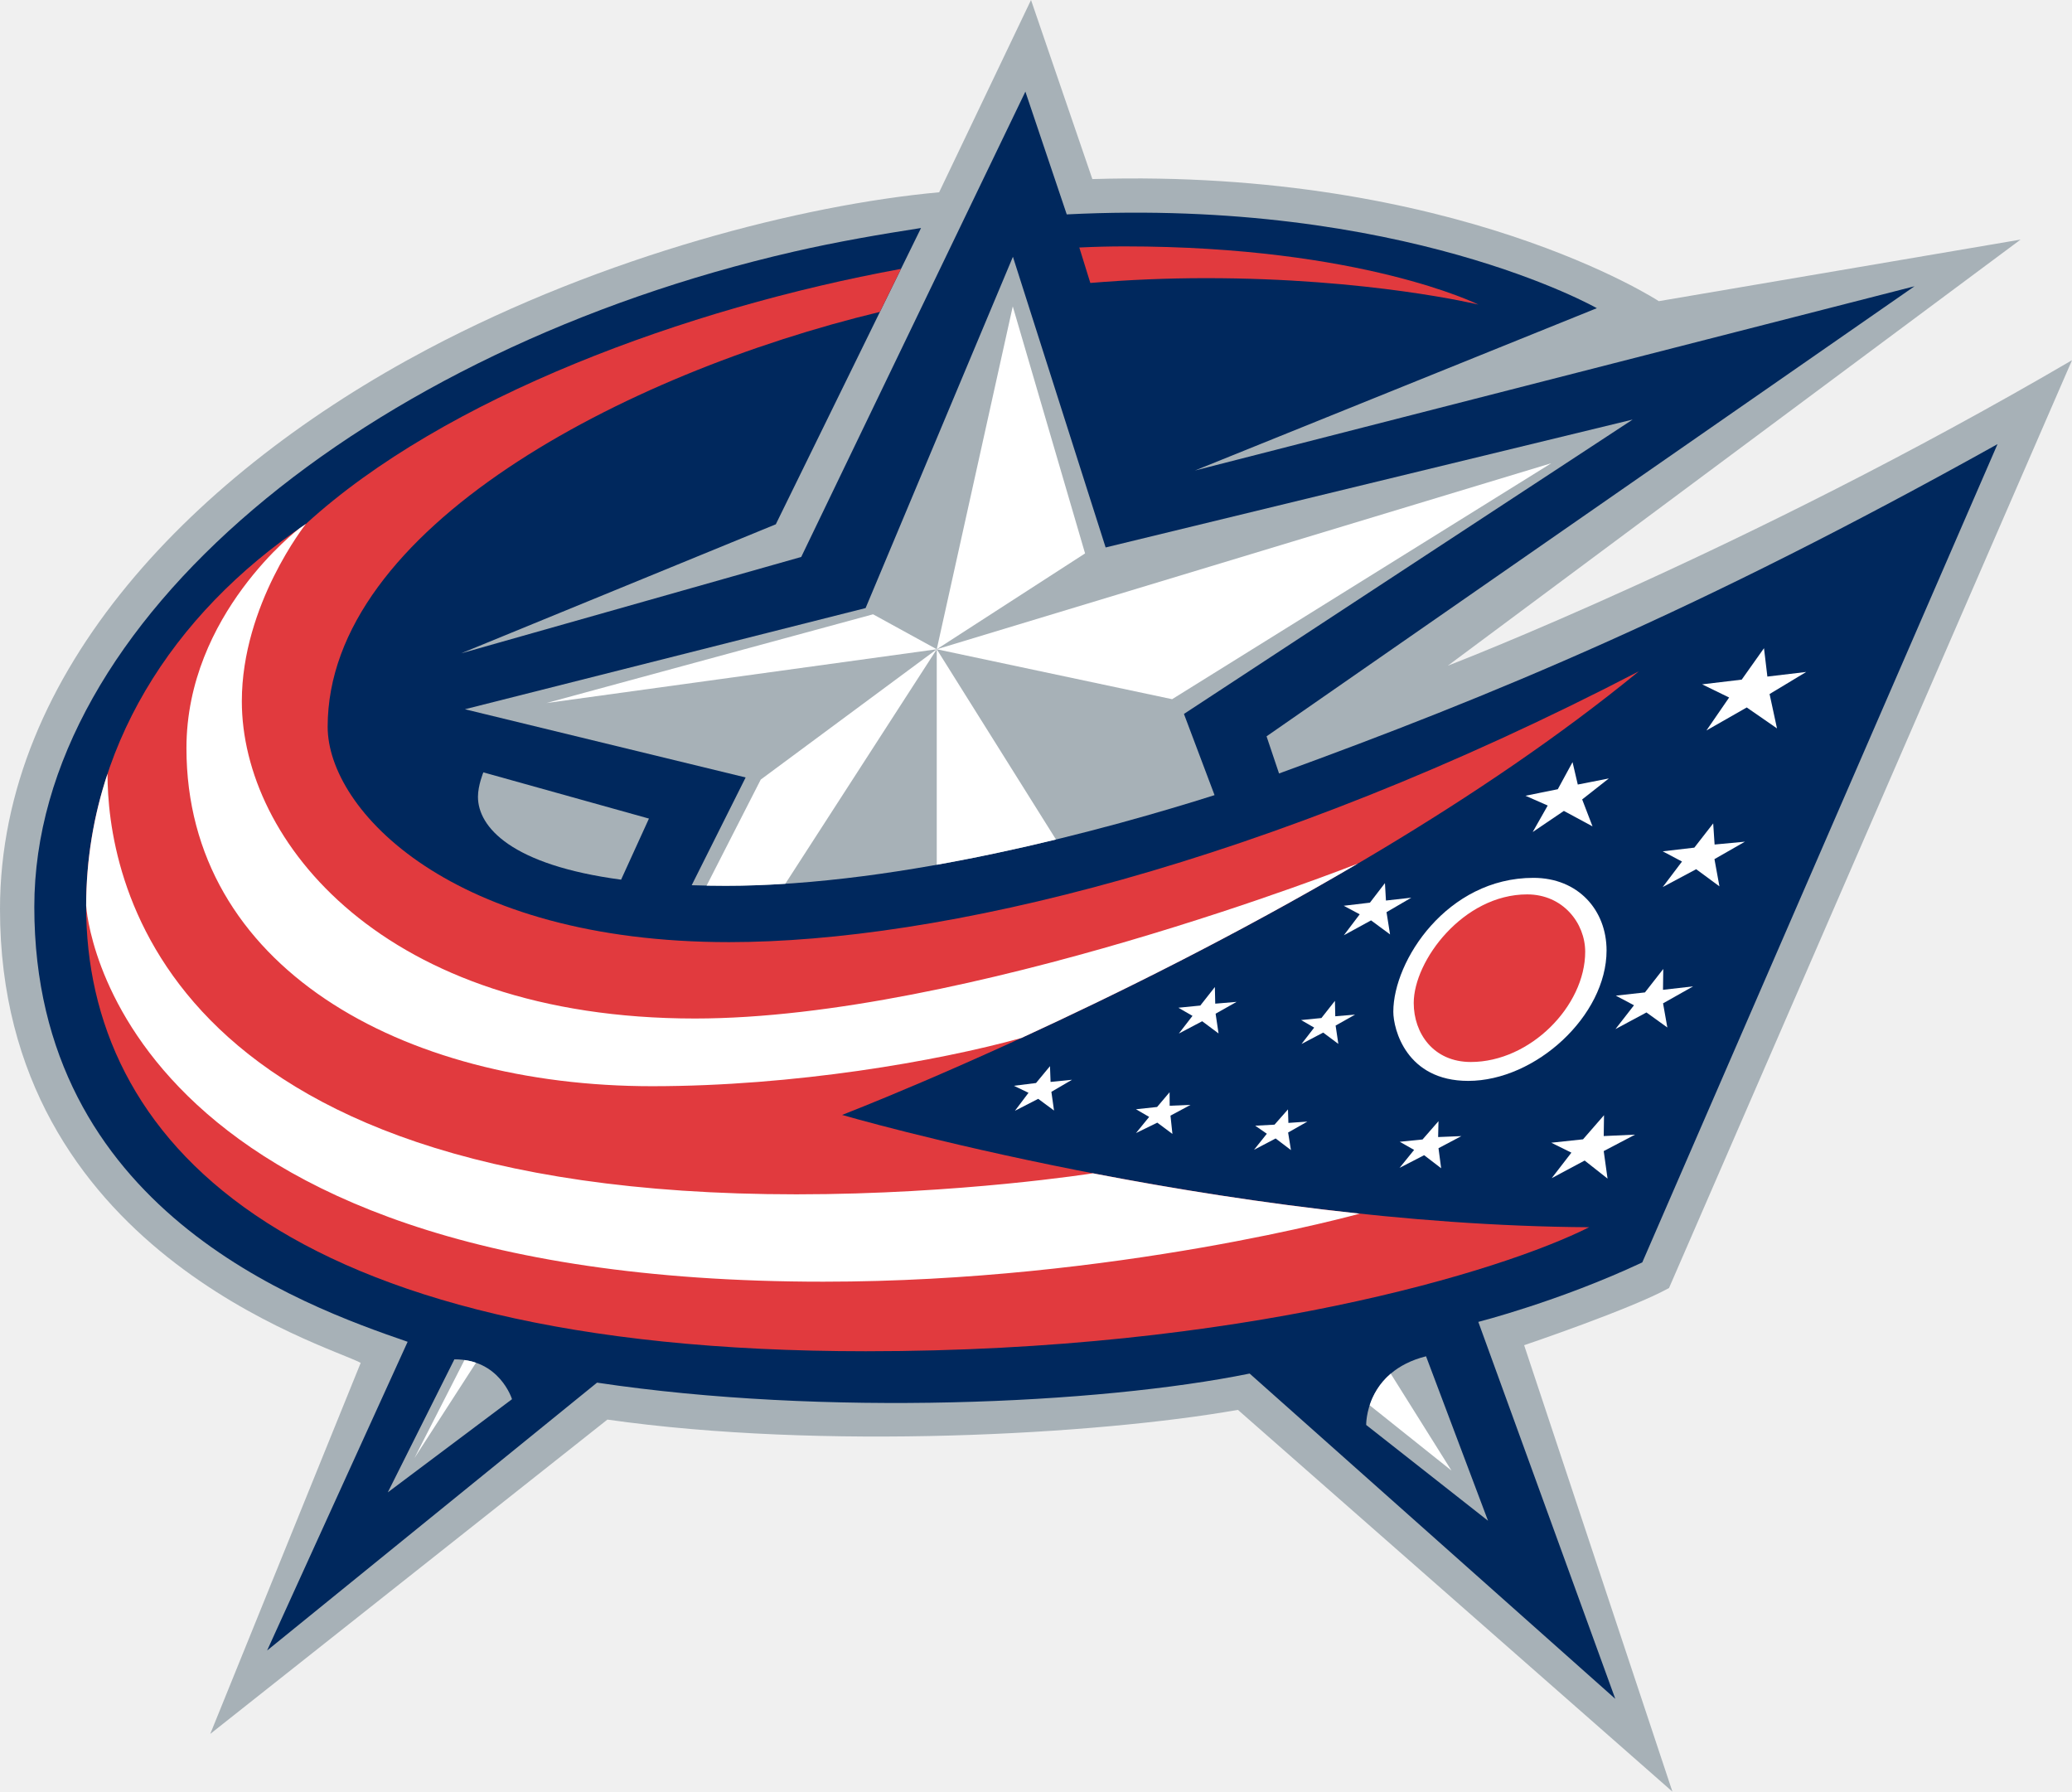
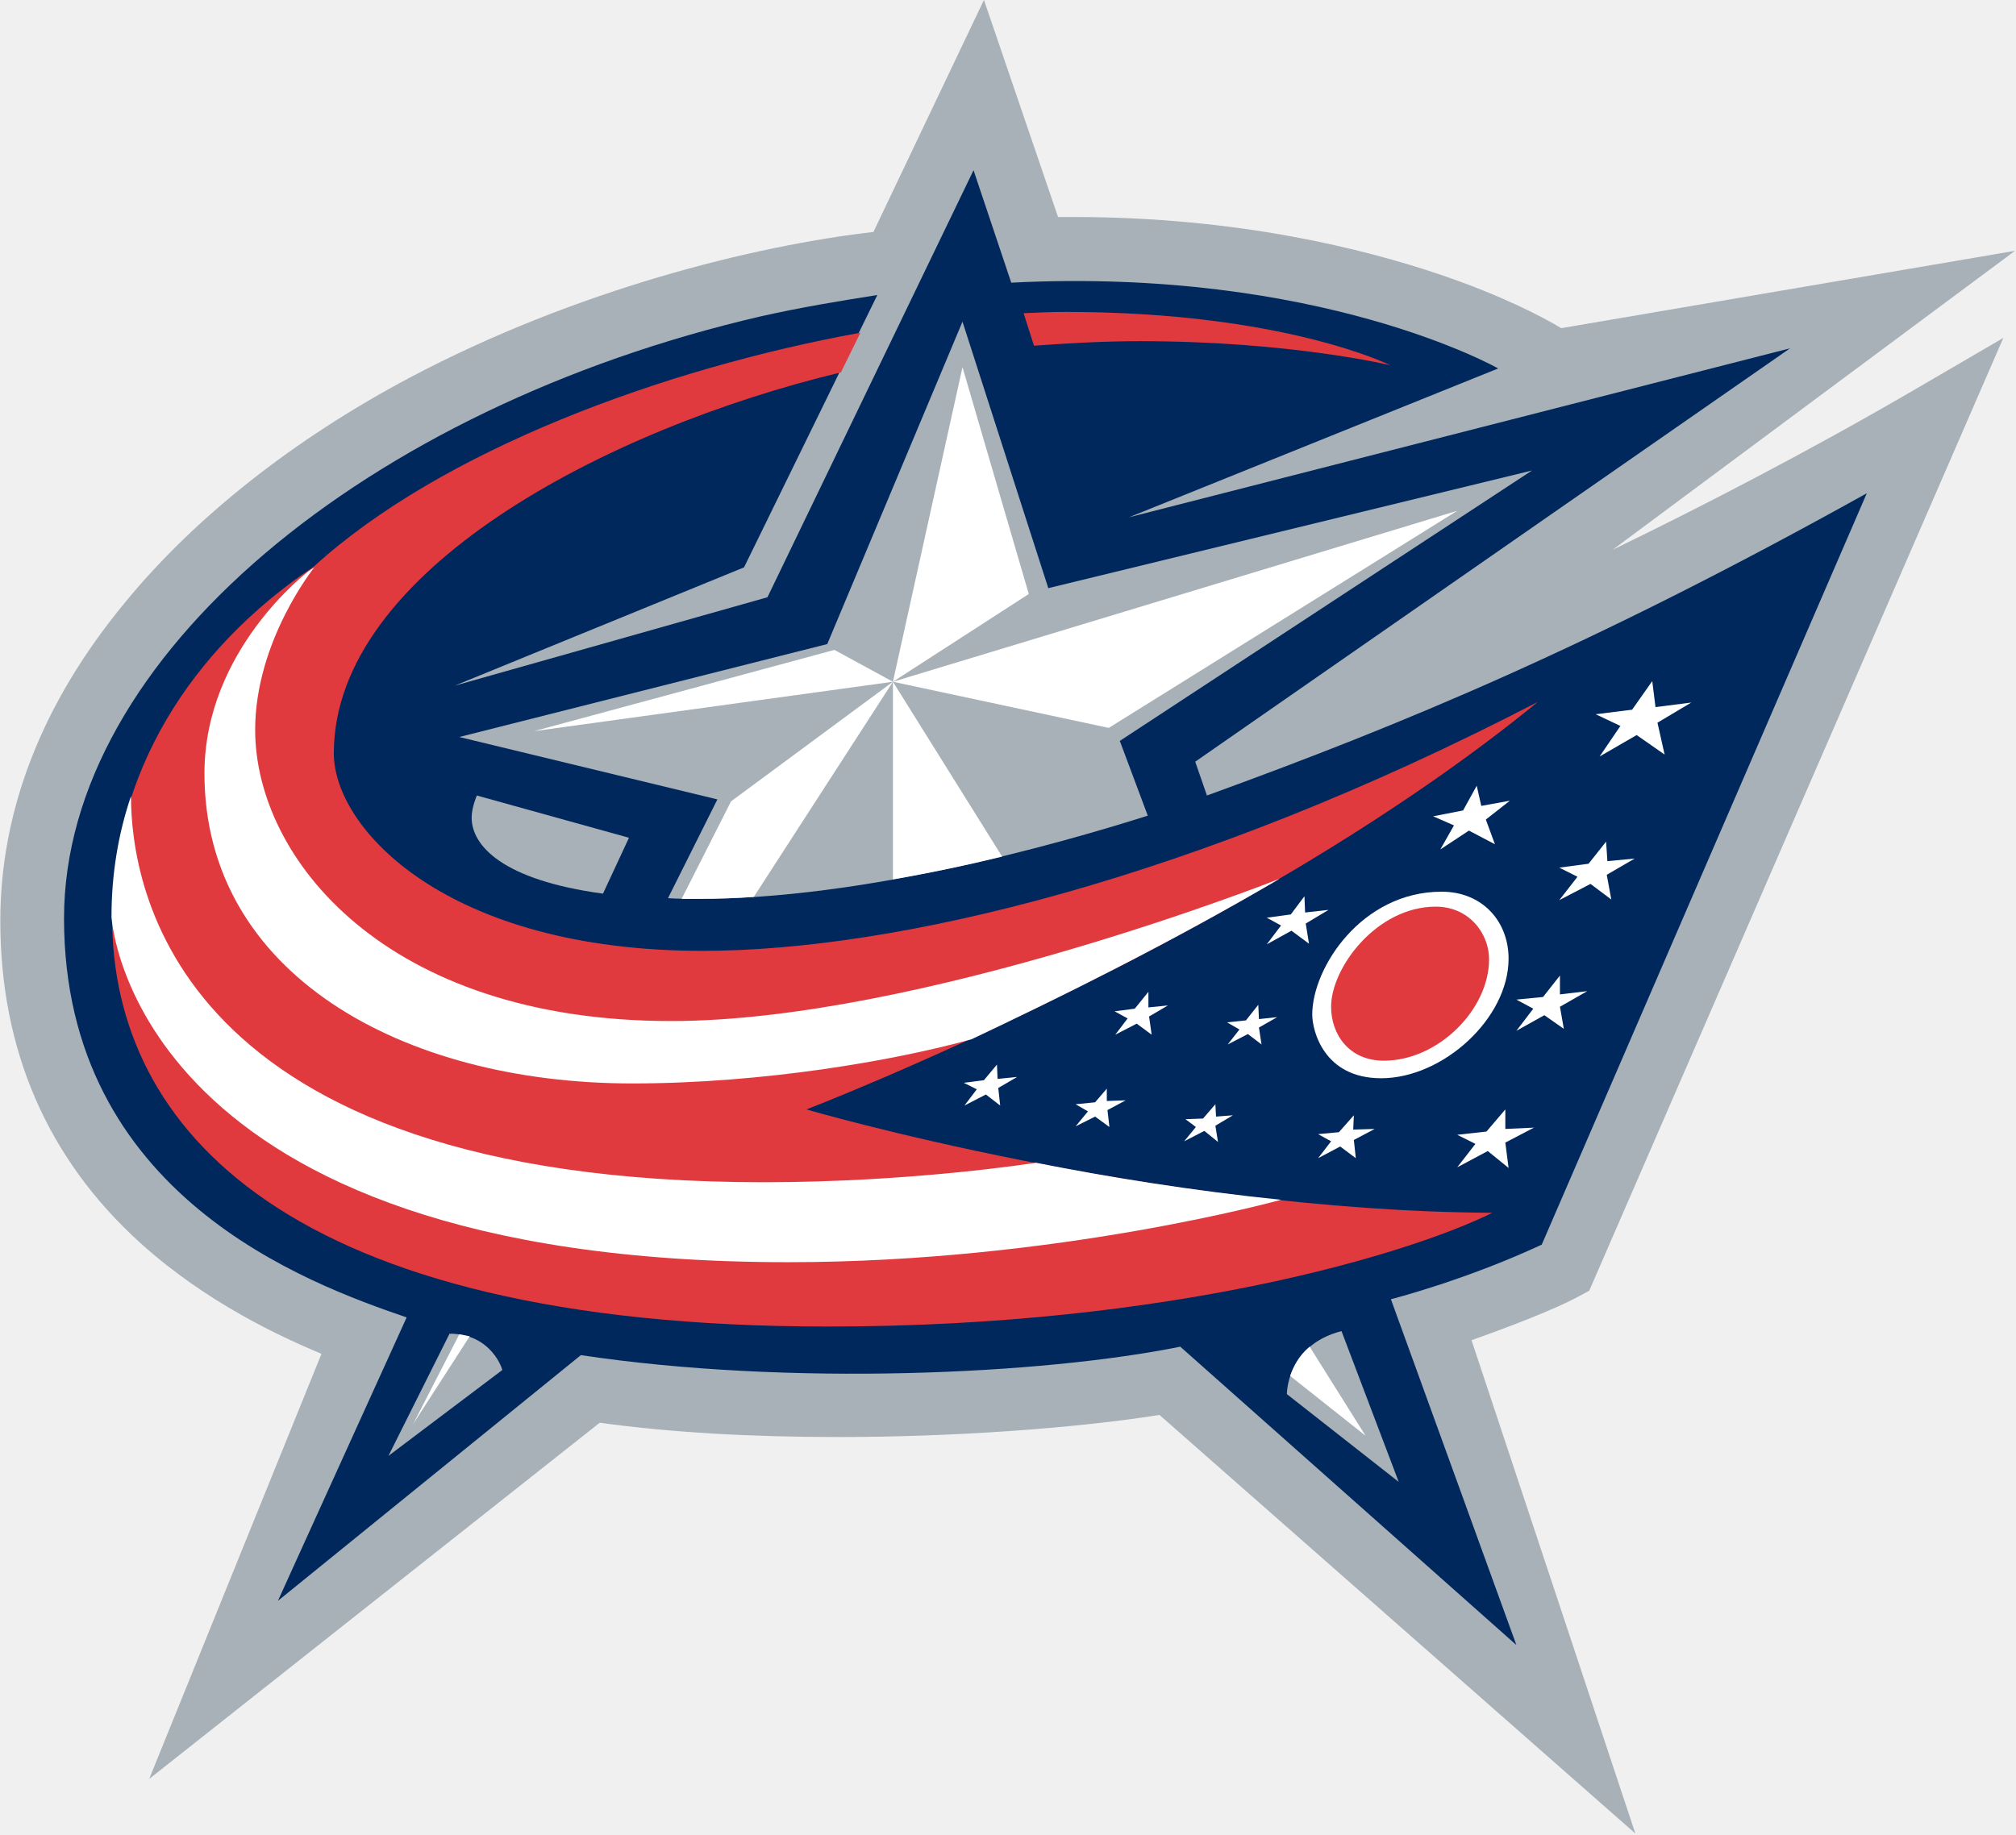
- <svg xmlns="http://www.w3.org/2000/svg" version="1.1" x="0px" y="0px" width="292.694" height="253.07" viewBox="0 0 292.694 253.07" enable-background="new 0 0 307 264.701" xml:space="preserve" id="svg2">
-   <defs id="defs75" />
+ <svg xmlns="http://www.w3.org/2000/svg" version="1.1" id="svg2" x="0px" y="0px" width="310.1px" height="282.2px" viewBox="0 0 310.1 282.2" style="enable-background:new 0 0 310.1 282.2;" xml:space="preserve">
+   <style type="text/css">
+ 	.st0{fill:#A7B1B7;}
+ 	.st1{fill:#00285D;}
+ 	.st2{fill:#E13A3E;}
+ 	.st3{fill:#FFFFFF;}
+ </style>
  <g id="Layer_9" transform="translate(-7.951007,-6.912)">
</g>
  <g id="Layer_8" transform="translate(-7.951007,-6.912)">
    <g id="Silver_BG">
-       <path d="M 153.594,6.912 140.616,34.07 C 121.309,35.844 93.337,43.007 68.338,56.242 35.766,73.484 7.951,101.587 7.951,135.354 c 0,48.202 46.206,61.516 50.952,64.064 l -21.25,52.409 56.101,-44.397 c 30.263,4.315 69.092,2.152 89.067,-1.373 l 61.378,53.925 -20.946,-63.058 c 0,0 15.169,-5.127 20.467,-8.08 L 300.645,57.791 c -46.414,27.132 -88.18,43.155 -88.18,43.155 l 80.916,-60.192 -51.104,8.698 c 0,0 -28.639,-18.792 -80.018,-17.245 L 153.594,6.912 z" id="path7" style="fill:#a7b1b7;stroke:none" />
+       <path class="st0" d="M186.3,224.6c-13.3,2.1-32,3.4-49.4,3.4c-13.5,0-25.8-0.7-36.7-2.2l-69.3,54.8l26.5-65.4    c-6.2-2.6-17.6-7.8-27.8-17C15.2,185.2,8,168.4,8,148.6c0-17,6.4-33.5,19.1-48.9C37.9,86.5,53.1,74.5,71,65    c25.5-13.5,53-20.3,71.3-22.4l17-35.7l11.4,33.4c0.8,0,1.6,0,2.4,0c25.3,0,44.7,4.9,56.5,8.9c9.4,3.2,15.7,6.5,18.5,8.2l69.8-11.9    l-61.9,46c13.8-6.7,30.1-15.1,46.9-24.9l13.2-7.7l-63.7,146.6l-1.5,0.8c-3.8,2.1-11.5,5-16.6,6.8l25.2,75.9L186.3,224.6z" />
+       <path id="path7" class="st0" d="M158.6,20.1l-13,27.2c-19.3,1.8-47.3,8.9-72.3,22.2    C40.8,86.7,13,114.8,13,148.6c0,48.2,46.2,61.5,51,64.1L42.7,265l56.1-44.4c30.3,4.3,69.1,2.2,89.1-1.4l61.4,53.9l-20.9-63.1    c0,0,15.2-5.1,20.5-8.1L305.6,71c-46.4,27.1-88.2,43.2-88.2,43.2L298.4,54l-51.1,8.7c0,0-28.6-18.8-80-17.2L158.6,20.1z" />
    </g>
    <g id="Blue_BG">
-       <path d="m 290.123,69.647 c -42.354,23.607 -71.49,35.584 -101.492,46.52 l -1.765,-5.248 91.532,-63.571 -101.652,26.025 56.778,-22.93 c 0,0 -27.362,-15.619 -74.883,-13.248 L 152.798,19.854 121.133,85.583 73.083,99.2 117.542,80.97 138.058,39.117 c -5.708,0.888 -11.788,1.919 -17.993,3.345 -60.504,13.906 -107.267,52.247 -107.267,92.552 0,42.681 37.634,56.221 52.736,61.428 l -19.849,43.604 46.607,-37.835 c 32.046,4.806 70.902,3.043 92.185,-1.282 l 51.651,45.945 -19.348,-53.245 c 0,0 11.44,-2.901 23.163,-8.402 l 50.18,-115.58 z M 95.689,131.165 c -15.485,-2.061 -20.221,-7.411 -20.221,-11.712 0,-1.603 0.761,-3.445 0.761,-3.445 l 23.393,6.529 -3.933,8.628 z" id="path10" style="fill:#00285d" />
+       <path id="path10" class="st1" d="M295.1,82.8c-42.4,23.6-71.5,35.6-101.5,46.5l-1.8-5.2    l91.5-63.6l-101.7,26l56.8-22.9c0,0-27.4-15.6-74.9-13.2l-5.8-17.3l-31.7,65.7l-48.1,13.6l44.5-18.2l20.5-41.9    c-5.7,0.9-11.8,1.9-18,3.3C64.6,69.6,17.8,107.9,17.8,148.2c0,42.7,37.6,56.2,52.7,61.4l-19.8,43.6l46.6-37.8    c32,4.8,70.9,3,92.2-1.3l51.7,45.9l-19.3-53.2c0,0,11.4-2.9,23.2-8.4L295.1,82.8L295.1,82.8z M100.7,144.4    c-15.5-2.1-20.2-7.4-20.2-11.7c0-1.6,0.8-3.4,0.8-3.4l23.4,6.5L100.7,144.4z" />
    </g>
    <g id="Red">
-       <path id="Banner" d="m 239.464,101.733 c -52.796,27.413 -98.943,38.255 -128.532,38.255 -39.15,0 -56.695,-18.667 -56.695,-30.417 0,-28.007 41.82,-49.895 78.012,-58.604 l 2.977,-6.074 c -30.299,5.548 -64.503,18.136 -84.06,36.023 -19.067,12.818 -31.047,31.958 -31.047,54.007 0,32.447 26.909,62.854 110.148,62.854 53.035,0 89.729,-11.27 102.173,-17.518 -52.182,-0.32 -105.537,-15.863 -105.537,-15.863 0,0 67.937,-26.117 112.561,-62.663 z" style="fill:#e13a3e" />
-       <path id="Banner_Tip" d="m 161.972,46.878 c 0.006,0 0.013,-10e-4 0.02,-10e-4 5.408,-0.445 10.862,-0.676 16.317,-0.676 23.1,0 38.482,3.732 38.482,3.732 0,0 -16.425,-8.219 -49.992,-8.219 -2.057,0 -4.188,0.054 -6.382,0.159 l 1.555,5.005 z" style="fill:#e13a3e" />
+       <path id="Banner" class="st2" d="M244.5,114.9c-52.8,27.4-98.9,38.3-128.5,38.3    c-39.2,0-56.7-18.7-56.7-30.4c0-28,41.8-49.9,78-58.6l3-6.1c-30.3,5.5-64.5,18.1-84.1,36c-19.1,12.8-31,32-31,54    c0,32.4,26.9,62.9,110.1,62.9c53,0,89.7-11.3,102.2-17.5c-52.2-0.3-105.5-15.9-105.5-15.9S199.8,151.5,244.5,114.9L244.5,114.9z" />
+       <path id="Banner_Tip" class="st2" d="M167,60.1C167,60.1,167,60.1,167,60.1    c5.4-0.4,10.9-0.7,16.3-0.7c23.1,0,38.5,3.7,38.5,3.7s-16.4-8.2-50-8.2c-2.1,0-4.2,0.1-6.4,0.2L167,60.1L167,60.1z" />
    </g>
    <g id="White">
-       <path id="Low_Stripe" d="m 162.328,172.642 0,0 c 0,0 -18.803,2.97 -41.876,2.97 -91.001,0 -97.314,-45.818 -97.314,-59.403 -1.959,5.89 -3.006,12.119 -3.018,18.6 0.056,0.952 3.559,53.142 104.138,53.142 41.313,0 75.761,-9.61 75.761,-9.61 0,0 0,0 0,0 -13.69,-1.457 -26.619,-3.563 -37.691,-5.699 z" style="fill:#ffffff" />
-       <path id="Top_Stripe" d="m 199.771,128.889 c -0.226,0.089 -55.403,21.889 -93.646,21.889 -43.996,0 -64.012,-25.098 -64.012,-44.812 0,-13.673 9.053,-25.049 9.053,-25.049 -0.293,0.198 -0.586,0.397 -0.876,0.597 -0.125,0.094 -16.001,12.137 -16.001,31.079 0,30.829 30.383,47.746 65.774,47.746 20.082,0 40.298,-3.525 52.166,-6.809 13.273,-6.097 30.321,-14.516 47.542,-24.641 z" style="fill:#ffffff" />
+       <path id="Low_Stripe" class="st3" d="M167.3,185.8L167.3,185.8c0,0-18.8,3-41.9,3    c-91,0-97.3-45.8-97.3-59.4c-2,5.9-3,12.1-3,18.6c0.1,1,3.6,53.1,104.1,53.1c41.3,0,75.8-9.6,75.8-9.6l0,0    C191.3,190.1,178.4,188,167.3,185.8z" />
+       <path id="Top_Stripe" class="st3" d="M204.8,142.1c-0.2,0.1-55.4,21.9-93.6,21.9    c-44,0-64-25.1-64-44.8c0-13.7,9.1-25,9.1-25c-0.3,0.2-0.6,0.4-0.9,0.6c-0.1,0.1-16,12.1-16,31.1c0,30.8,30.4,47.7,65.8,47.7    c20.1,0,40.3-3.5,52.2-6.8C170.5,160.6,187.6,152.2,204.8,142.1z" />
    </g>
    <g id="Star">
      <g id="Grey">
-         <path d="m 200.941,208.188 0,0 17.21,13.531 -8.755,-23.23 c -8.624,2.168 -8.455,9.699 -8.455,9.699 z" id="path20" style="fill:#a7b1b7" />
-         <path d="m 105.661,131.951 c 1.534,0.051 3.137,0.079 4.816,0.079 25.108,0 54.498,-8.195 69.043,-12.805 l -4.323,-11.47 63.385,-41.58 -74.447,18.066 -13.098,-41.059 -20.811,49.621 -56.601,14.291 39.657,9.634 -7.621,15.223 z" id="path22" style="fill:#a7b1b7" />
-         <path d="m 72.137,198.921 0,0 -9.407,18.792 17.547,-13.164 c 0,-0.002 -1.726,-5.664 -8.14,-5.628 z" id="path24" style="fill:#a7b1b7" />
+         <path id="path20" class="st0" d="M205.9,221.4L205.9,221.4l17.2,13.5l-8.8-23.2     C205.8,213.9,205.9,221.4,205.9,221.4L205.9,221.4z" />
+         <path id="path22" class="st0" d="M110.7,145.1c1.5,0.1,3.1,0.1,4.8,0.1     c25.1,0,54.5-8.2,69-12.8l-4.3-11.5l63.4-41.6l-74.4,18.1L156,56.4L135.2,106l-56.6,14.3l39.7,9.6L110.7,145.1L110.7,145.1z" />
+         <path id="path24" class="st0" d="M77.1,212.1L77.1,212.1l-9.4,18.8l17.5-13.2     C85.3,217.7,83.6,212.1,77.1,212.1z" />
      </g>
      <g id="White_1_">
-         <polygon points="151.016,50.187 161.23,85.083 140.278,98.62 " id="polygon27" style="fill:#ffffff" />
-         <polygon points="85.135,106.22 131.281,93.682 140.278,98.62 " id="polygon29" style="fill:#ffffff" />
+         <polygon id="polygon27" class="st3" points="156,63.4 166.2,98.3 145.3,111.8    " />
+         <polygon id="polygon29" class="st3" points="90.1,119.4 136.3,106.9 145.3,111.8    " />
        <g id="g31">
-           <path d="m 73.564,199.017 -7.069,13.849 8.695,-13.465 c -0.495,-0.172 -1.037,-0.303 -1.626,-0.384 z" id="path33" style="fill:#ffffff" />
-           <path d="m 110.478,132.03 c 2.759,0 5.569,-0.1 8.405,-0.282 l 21.395,-33.129 -24.863,18.409 -7.645,14.977 c 0.881,0.016 1.783,0.025 2.708,0.025 z" id="path35" style="fill:#ffffff" />
+           <path id="path33" class="st3" d="M78.6,212.2l-7.1,13.8l8.7-13.5      C79.7,212.4,79.2,212.3,78.6,212.2z" />
+           <path id="path35" class="st3" d="M115.5,145.2c2.8,0,5.6-0.1,8.4-0.3l21.4-33.1l-24.9,18.4      l-7.6,15C113.7,145.2,114.6,145.2,115.5,145.2z" />
        </g>
        <g id="g37">
-           <path d="m 212.985,214.629 -8.577,-13.685 c -1.66,1.414 -2.525,3.083 -2.977,4.463 l 11.554,9.222 z" id="path39" style="fill:#ffffff" />
-           <path d="M 157.12,125.493 140.278,98.62 v 30.44 c 5.852,-1.045 11.543,-2.28 16.842,-3.567 z" id="path41" style="fill:#ffffff" />
+           <path id="path39" class="st3" d="M218,227.8l-8.6-13.7c-1.7,1.4-2.5,3.1-3,4.5L218,227.8z" />
+           <path id="path41" class="st3" d="M162.1,138.7l-16.8-26.9v30.4      C151.1,141.2,156.8,140,162.1,138.7z" />
        </g>
-         <polygon points="140.278,98.62 173.528,105.673 227.085,72.344 " id="polygon43" style="fill:#ffffff" />
+         <polygon id="polygon43" class="st3" points="145.3,111.8 178.5,118.9 232.1,85.5    " />
      </g>
    </g>
    <g id="Stars">
-       <polygon points="156.274,157.507 154.303,159.889 151.176,160.281 153.239,161.27 151.32,163.814 154.608,162.123 156.844,163.776 156.471,161.132 159.387,159.429 156.357,159.735 " id="polygon46" style="fill:#ffffff" />
-       <polygon points="173.168,161.192 171.405,163.274 168.421,163.595 170.283,164.677 168.421,166.96 171.433,165.487 173.569,167.08 173.295,164.498 176.132,162.975 173.181,163.1 " id="polygon48" style="fill:#ffffff" />
-       <polygon points="179.565,146.332 177.508,148.947 174.409,149.255 176.404,150.405 174.477,152.9 177.774,151.164 180.085,152.887 179.67,150.096 182.635,148.427 179.617,148.681 " id="polygon50" style="fill:#ffffff" />
-       <polygon points="196.525,148.284 194.616,150.71 191.744,150.995 193.594,152.062 191.805,154.375 194.863,152.766 197.006,154.363 196.623,151.775 199.372,150.227 196.573,150.462 " id="polygon52" style="fill:#ffffff" />
-       <polygon points="189.892,163.615 187.994,165.771 185.266,165.919 186.907,167.054 185.093,169.324 188.15,167.721 190.313,169.364 189.911,166.88 192.635,165.337 189.951,165.524 " id="polygon54" style="fill:#ffffff" />
-       <polygon points="211.155,165.278 208.902,167.864 205.681,168.188 207.711,169.337 205.655,171.874 209.126,170.085 211.53,171.928 211.155,169.097 214.387,167.388 211.103,167.521 " id="polygon56" style="fill:#ffffff" />
-       <polygon points="203.591,131.65 201.47,134.414 197.764,134.854 200.027,136.056 197.783,139.02 201.628,136.917 204.313,138.9 203.813,135.755 207.317,133.712 203.732,134.113 " id="polygon58" style="fill:#ffffff" />
-       <polygon points="234.537,164.437 231.572,167.842 227.085,168.322 229.929,169.725 227.146,173.33 231.8,170.84 235.036,173.39 234.495,169.504 238.922,167.181 234.495,167.38 " id="polygon60" style="fill:#ffffff" />
-       <polygon points="242.908,143.78 240.318,147.092 236.205,147.546 238.77,148.908 236.152,152.272 240.532,149.922 243.482,152.046 242.877,148.634 247.128,146.237 242.868,146.725 " id="polygon62" style="fill:#ffffff" />
-       <polygon points="249.959,123.217 247.294,126.642 242.828,127.163 245.553,128.605 242.828,132.211 247.555,129.687 250.84,132.11 250.138,128.264 254.444,125.801 250.158,126.202 " id="polygon64" style="fill:#ffffff" />
-       <polygon points="230.09,114.565 228.008,118.391 223.439,119.312 226.584,120.694 224.461,124.439 228.867,121.455 232.913,123.638 231.451,119.833 235.219,116.868 230.831,117.729 " id="polygon66" style="fill:#ffffff" />
-       <polygon points="257.135,98.469 253.988,102.91 248.396,103.576 252.211,105.436 249.008,110.089 254.699,106.841 258.972,109.798 257.924,104.946 263.098,101.827 257.613,102.479 " id="polygon68" style="fill:#ffffff" />
+       <polygon id="polygon46" class="st3" points="161.3,170.7 159.3,173.1 156.2,173.5 158.2,174.5 156.3,177 159.6,175.3 161.8,177     161.5,174.3 164.4,172.6 161.4,172.9   " />
+       <polygon id="polygon48" class="st3" points="178.2,174.4 176.4,176.5 173.4,176.8 175.3,177.9 173.4,180.2 176.4,178.7     178.6,180.3 178.3,177.7 181.1,176.2 178.2,176.3   " />
+       <polygon id="polygon50" class="st3" points="184.6,159.5 182.5,162.1 179.4,162.5 181.4,163.6 179.5,166.1 182.8,164.4     185.1,166.1 184.7,163.3 187.6,161.6 184.6,161.9   " />
+       <polygon id="polygon52" class="st3" points="201.5,161.5 199.6,163.9 196.7,164.2 198.6,165.3 196.8,167.6 199.9,166 202,167.6     201.6,165 204.4,163.4 201.6,163.7   " />
+       <polygon id="polygon54" class="st3" points="194.9,176.8 193,179 190.3,179.1 191.9,180.3 190.1,182.5 193.2,180.9 195.3,182.6     194.9,180.1 197.6,178.5 195,178.7   " />
+       <polygon id="polygon56" class="st3" points="216.2,178.5 213.9,181.1 210.7,181.4 212.7,182.5 210.7,185.1 214.1,183.3     216.5,185.1 216.2,182.3 219.4,180.6 216.1,180.7   " />
+       <polygon id="polygon58" class="st3" points="208.6,144.8 206.5,147.6 202.8,148.1 205,149.3 202.8,152.2 206.6,150.1 209.3,152.1     208.8,149 212.3,146.9 208.7,147.3   " />
+       <polygon id="polygon60" class="st3" points="239.5,177.6 236.6,181 232.1,181.5 234.9,182.9 232.1,186.5 236.8,184 240,186.6     239.5,182.7 243.9,180.4 239.5,180.6   " />
+       <polygon id="polygon62" class="st3" points="247.9,157 245.3,160.3 241.2,160.7 243.8,162.1 241.2,165.5 245.5,163.1 248.5,165.2     247.9,161.8 252.1,159.4 247.9,159.9   " />
+       <polygon id="polygon64" class="st3" points="255,136.4 252.3,139.8 247.8,140.4 250.6,141.8 247.8,145.4 252.6,142.9 255.8,145.3     255.1,141.5 259.4,139 255.2,139.4   " />
+       <polygon id="polygon66" class="st3" points="235.1,127.8 233,131.6 228.4,132.5 231.6,133.9 229.5,137.6 233.9,134.7 237.9,136.8     236.5,133 240.2,130.1 235.8,130.9   " />
+       <polygon id="polygon68" class="st3" points="262.1,111.7 259,116.1 253.4,116.8 257.2,118.6 254,123.3 259.7,120 264,123     262.9,118.1 268.1,115 262.6,115.7   " />
    </g>
    <g id="Dot">
-       <path id="White_2_" d="m 204.773,149.815 c 0,2.483 1.843,9.774 10.574,9.774 9.535,0 19.55,-9.213 19.55,-18.426 0,-5.688 -4.006,-10.254 -10.335,-10.254 -12.177,0 -19.789,11.696 -19.789,18.906 z" style="fill:#ffffff" />
-       <path id="Red_1_" d="m 207.657,148.587 c 0,4.272 2.777,8.332 8.065,8.332 8.386,0 16.156,-7.909 16.156,-15.568 0,-4.033 -3.127,-8.105 -8.198,-8.105 -9.012,-0.001 -16.023,9.347 -16.023,15.341 z" style="fill:#e13a3e" />
+       <path id="White_2_" class="st3" d="M209.8,163c0,2.5,1.8,9.8,10.6,9.8c9.5,0,19.6-9.2,19.6-18.4    c0-5.7-4-10.3-10.3-10.3C217.4,144.1,209.8,155.8,209.8,163L209.8,163z" />
+       <path id="Red_1_" class="st2" d="M212.7,161.8c0,4.3,2.8,8.3,8.1,8.3c8.4,0,16.2-7.9,16.2-15.6    c0-4-3.1-8.1-8.2-8.1C219.7,146.4,212.7,155.8,212.7,161.8L212.7,161.8z" />
    </g>
  </g>
</svg>
